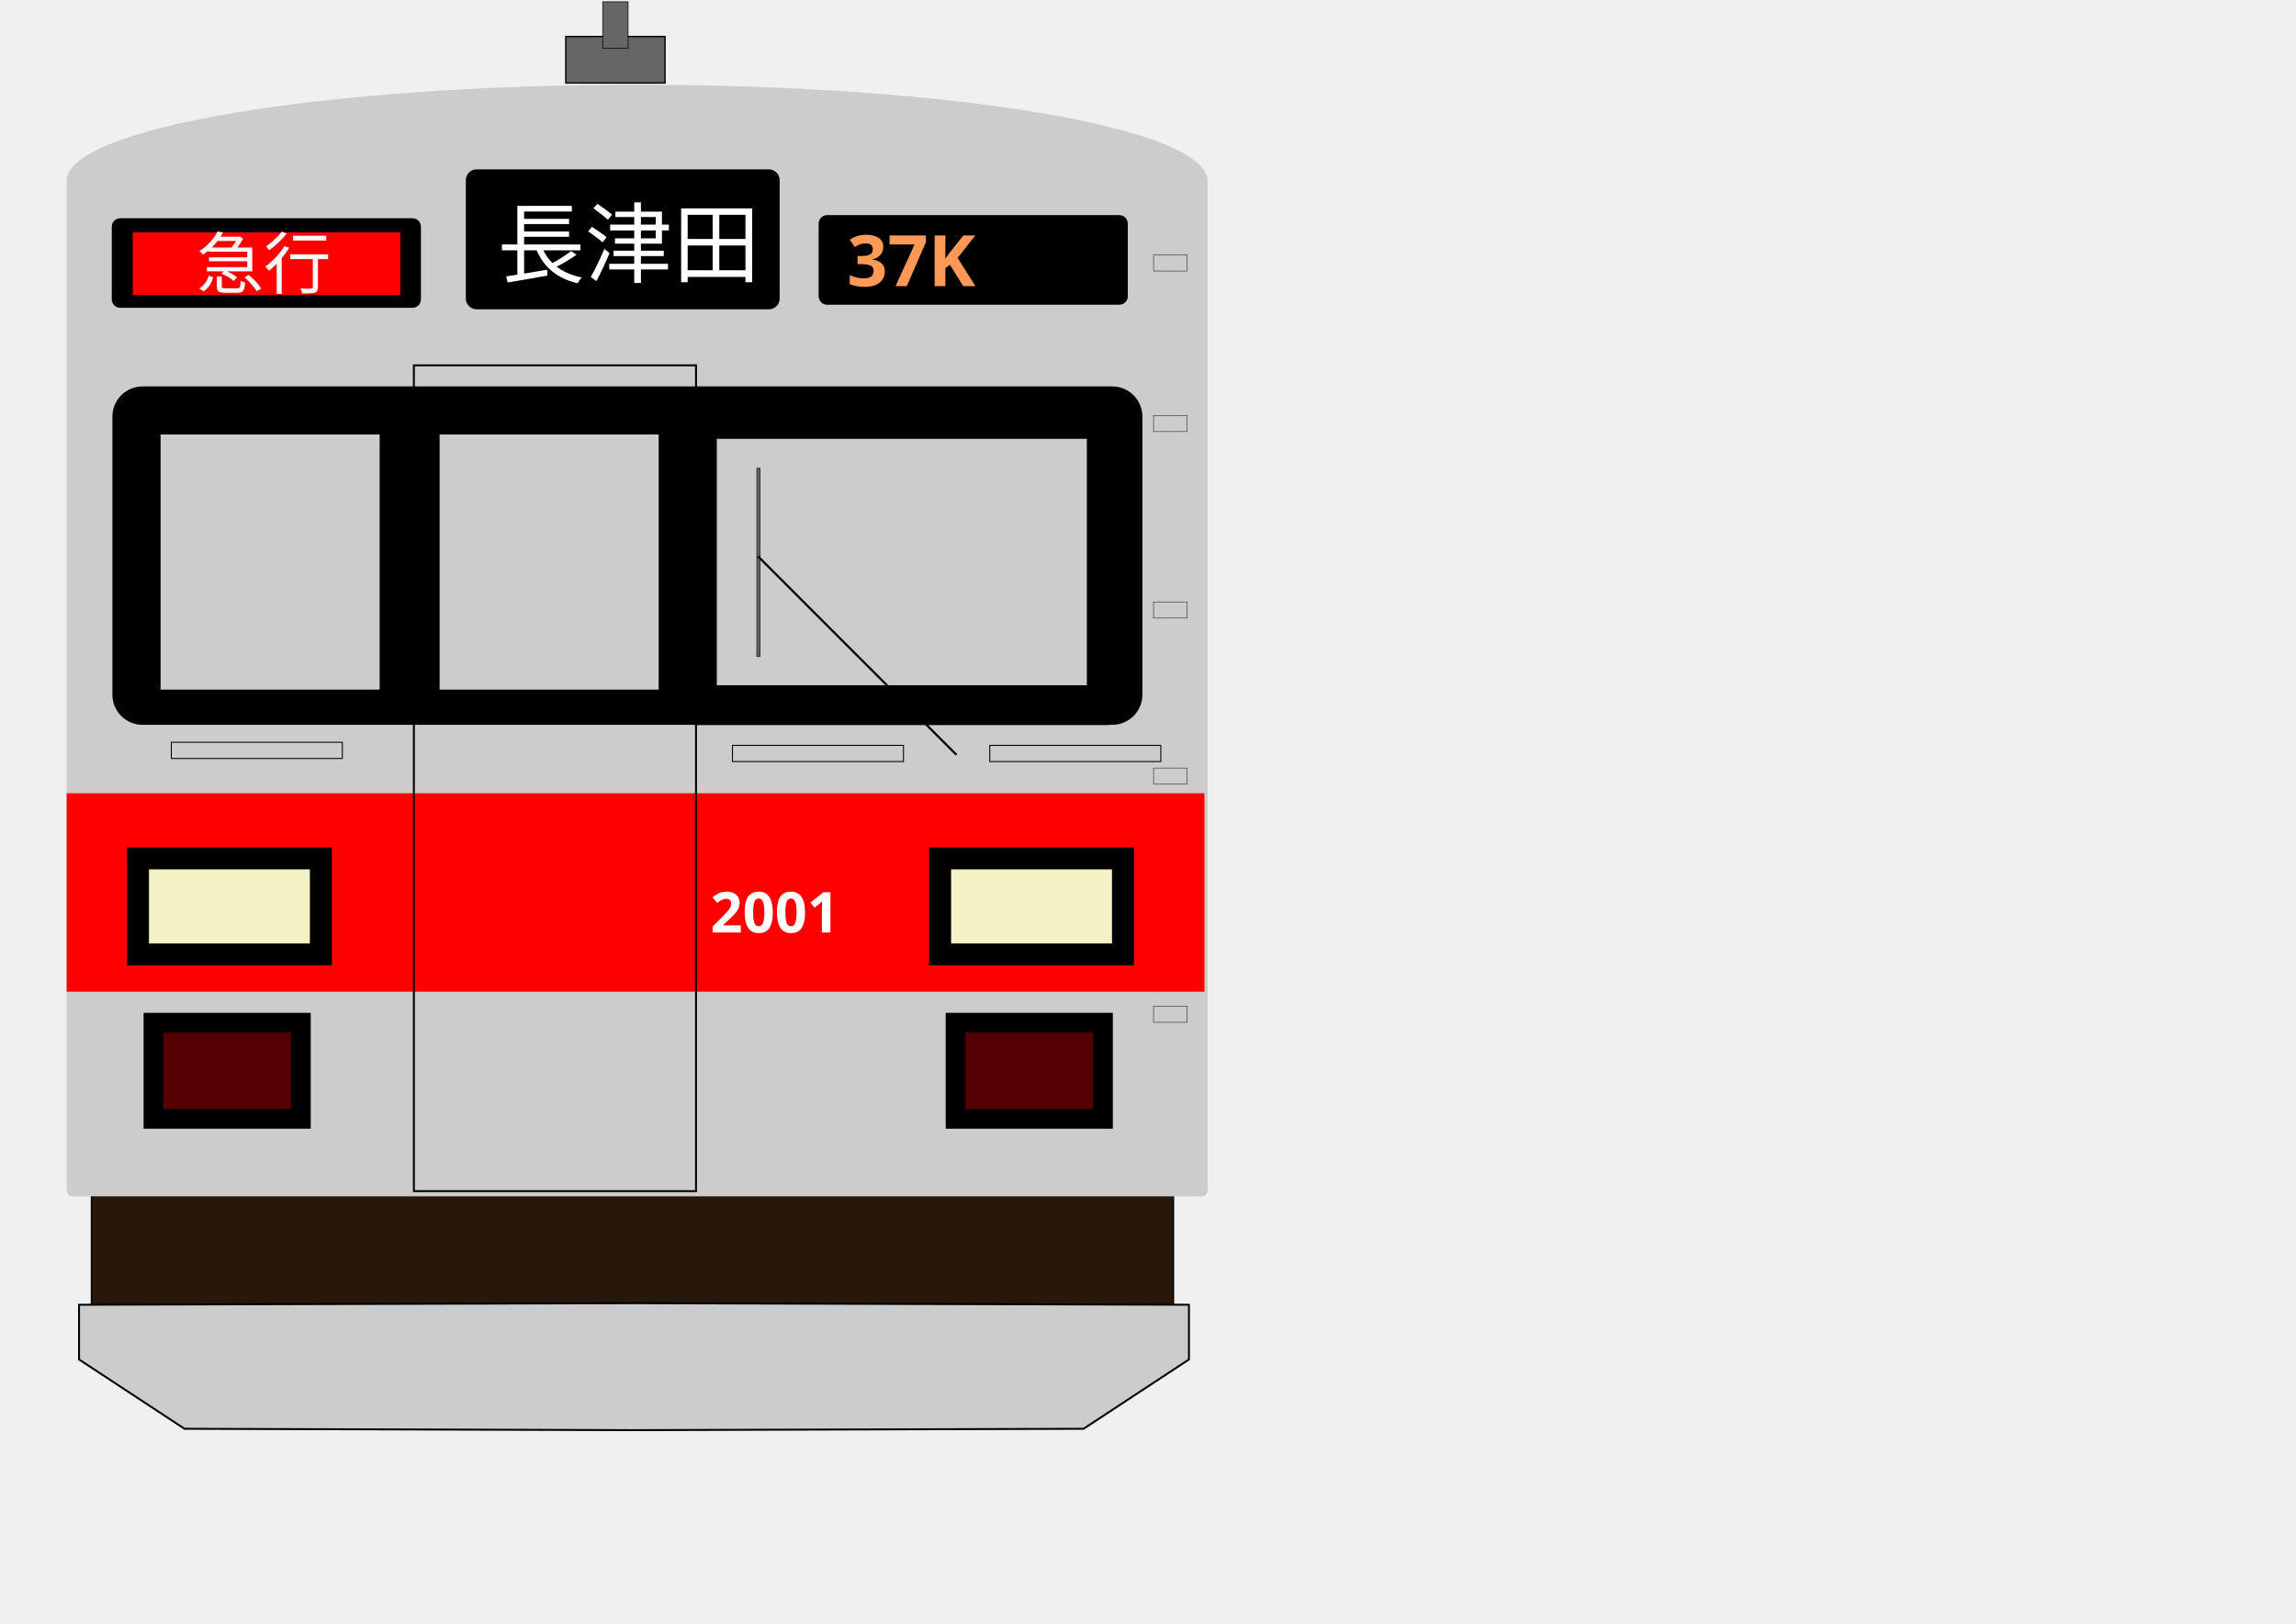
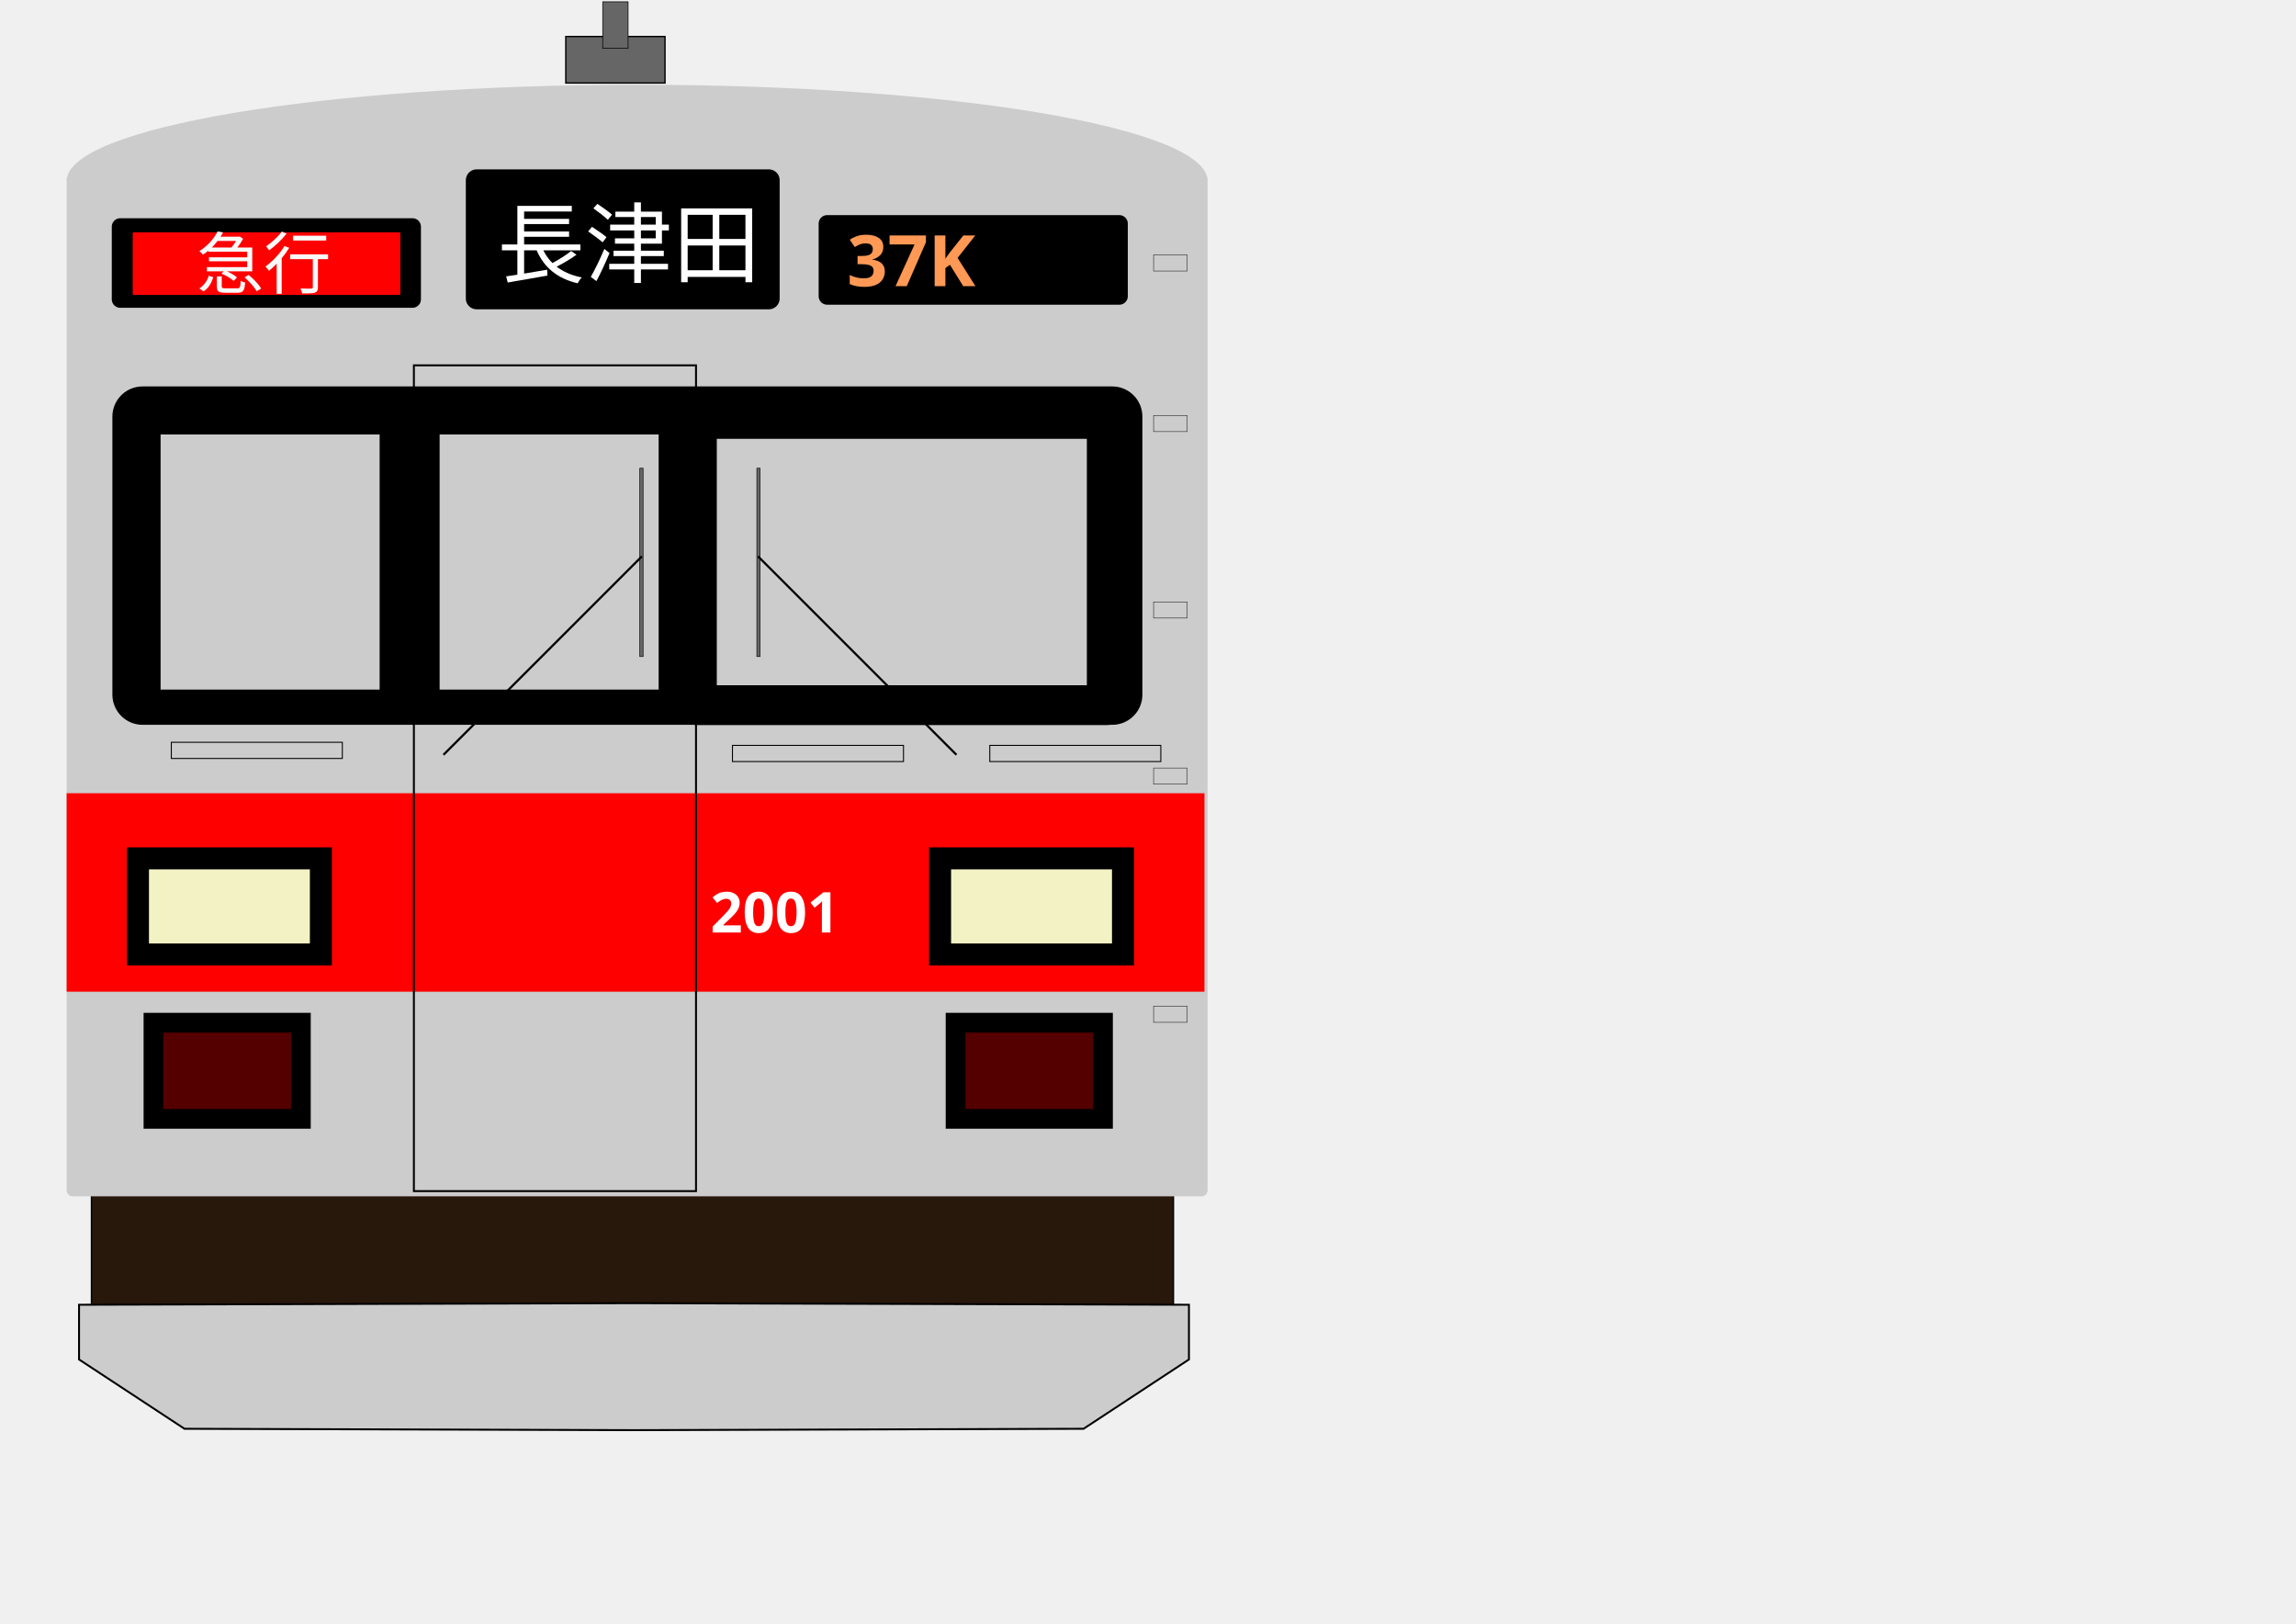
<svg xmlns="http://www.w3.org/2000/svg" width="1052.362" height="744.094" id="svg2" version="1.1">
  <defs id="defs4">
    <linearGradient id="linearGradient3838">
      <stop style="stop-color:#ff0f00;stop-opacity:0.247;" offset="0" id="stop3850" />
      <stop style="stop-color:#ff6600;stop-opacity:0;" offset="1" id="stop3842" />
    </linearGradient>
  </defs>
  <g id="layer1" transform="translate(0,-308.2683)">
    <text id="text7561" y="569.56" x="901.753" style="font-size:14.219px;font-style:normal;font-variant:normal;font-weight:normal;font-stretch:normal;text-align:start;line-height:125%;letter-spacing:0px;word-spacing:0px;writing-mode:lr-tb;text-anchor:start;fill:#000000;fill-opacity:1;stroke:none;font-family:Sans;-inkscape-font-specification:Sans" xml:space="preserve">
      <tspan y="569.56" x="901.753" style="font-size:9.953px;font-style:normal;font-variant:normal;font-weight:normal;font-stretch:normal;text-align:start;line-height:125%;writing-mode:lr-tb;text-anchor:start;fill:#f9f9f9;font-family:Sans;-inkscape-font-specification:Sans" id="tspan7563" />
    </text>
    <rect style="fill:#28170b;fill-opacity:1;stroke:#000000;stroke-width:0.619;stroke-linejoin:miter;stroke-miterlimit:4;stroke-opacity:1;stroke-dasharray:none" id="rect5054" width="495.93" height="82.418" x="41.918" y="845.082" />
    <path id="path4198" style="fill:#cccccc;fill-opacity:1" d="m 553.478,391.159 c 0,24.329 -117.062,44.051 -261.464,44.051 -144.403,0 -261.464,-19.722 -261.464,-44.051 0,-24.329 117.062,-44.051 261.464,-44.051 144.403,0 261.464,19.722 261.464,44.051 z m -520.13,-3.57 517.332,0 c 1.55,0 2.798,1.248 2.798,2.798 l 0,463.334 c 0,1.55 -1.248,2.798 -2.798,2.798 l -517.332,0 c -1.55,0 -2.798,-1.248 -2.798,-2.798 l 0,-463.334 c 0,-1.55 1.248,-2.798 2.798,-2.798 z" />
    <rect style="fill:#ff0000;fill-opacity:1;stroke:none" id="rect5019" width="521.508" height="90.944" x="30.55" y="671.789" />
    <rect style="fill:#000000;fill-opacity:1;stroke:#000000;stroke-width:7.758;stroke-linejoin:round;stroke-miterlimit:4;stroke-opacity:1;stroke-dasharray:none" id="rect4239" width="133.941" height="33.289" x="55.114" y="412.153" />
    <rect y="390.838" x="218.46" height="54.22" width="133.941" id="rect5009" style="fill:#000000;fill-opacity:1;stroke:#000000;stroke-width:9.901;stroke-linejoin:round;stroke-miterlimit:4;stroke-opacity:1;stroke-dasharray:none" />
    <rect y="410.732" x="379.103" height="33.289" width="133.941" id="rect5011" style="fill:#000000;fill-opacity:1;stroke:#000000;stroke-width:7.758;stroke-linejoin:round;stroke-miterlimit:4;stroke-opacity:1;stroke-dasharray:none" />
    <rect style="fill:#000000;fill-opacity:1;stroke:#000000;stroke-width:27.648;stroke-linejoin:round;stroke-miterlimit:4;stroke-opacity:1;stroke-dasharray:none" id="rect5013" width="444.445" height="127.417" x="65.339" y="499.182" />
    <rect style="fill:#f2f2c4;fill-opacity:1;stroke:#000000;stroke-width:10.075;stroke-linejoin:miter;stroke-miterlimit:4;stroke-opacity:1;stroke-dasharray:none" id="rect5015" width="83.839" height="44.051" x="63.233" y="701.63" />
    <rect y="776.943" x="70.338" height="44.051" width="67.562" id="rect5017" style="fill:#550000;fill-opacity:1;stroke:#000000;stroke-width:9.044;stroke-linejoin:miter;stroke-miterlimit:4;stroke-opacity:1;stroke-dasharray:none" />
    <rect y="701.63" x="430.881" height="44.051" width="83.839" id="rect5031" style="fill:#f2f2c4;fill-opacity:1;stroke:#000000;stroke-width:10.075;stroke-linejoin:miter;stroke-miterlimit:4;stroke-opacity:1;stroke-dasharray:none" />
    <rect style="fill:#550000;fill-opacity:1;stroke:#000000;stroke-width:9.044;stroke-linejoin:miter;stroke-miterlimit:4;stroke-opacity:1;stroke-dasharray:none" id="rect5033" width="67.562" height="44.051" x="437.986" y="776.943" />
    <text xml:space="preserve" style="font-size:114.833px;font-style:normal;font-weight:normal;line-height:125%;letter-spacing:0px;word-spacing:0px;fill:#000000;fill-opacity:1;stroke:none;font-family:Sans" x="325.608" y="735.617" id="text3936">
      <tspan id="tspan3938" x="325.608" y="735.617" style="font-size:25.837px;font-weight:bold;fill:#ffffff;-inkscape-font-specification:Sans Bold">2001</tspan>
    </text>
    <rect y="500.255" x="66.482" height="131.162" width="114.642" id="rect5035" style="fill:#cccccc;fill-opacity:1;stroke:#000000;stroke-width:14.247;stroke-linejoin:round;stroke-miterlimit:4;stroke-opacity:1;stroke-dasharray:none" />
    <rect style="fill:#cccccc;fill-opacity:1;stroke:#000000;stroke-width:14.247;stroke-linejoin:round;stroke-miterlimit:4;stroke-opacity:1;stroke-dasharray:none" id="rect5037" width="114.642" height="131.162" x="194.372" y="500.255" />
    <rect y="500.255" x="319.421" height="131.162" width="187.854" id="rect5039" style="fill:#cccccc;fill-opacity:1;stroke:#000000;stroke-width:18.237;stroke-linejoin:round;stroke-miterlimit:4;stroke-opacity:1;stroke-dasharray:none" />
    <rect style="fill:none;stroke:#000000;stroke-width:0.881;stroke-opacity:1" id="rect5041" width="129.311" height="378.428" x="189.702" y="475.691" />
    <rect style="fill:none;stroke:#000000;stroke-width:0.455;stroke-linejoin:miter;stroke-miterlimit:4;stroke-opacity:1;stroke-dasharray:none" id="rect5043" width="78.391" height="7.414" x="78.517" y="648.432" />
    <rect y="649.853" x="335.719" height="7.414" width="78.391" id="rect5045" style="fill:none;stroke:#000000;stroke-width:0.455;stroke-linejoin:miter;stroke-miterlimit:4;stroke-opacity:1;stroke-dasharray:none" />
    <rect style="fill:none;stroke:#000000;stroke-width:0.455;stroke-linejoin:miter;stroke-miterlimit:4;stroke-opacity:1;stroke-dasharray:none" id="rect5047" width="78.391" height="7.414" x="453.662" y="649.853" />
    <path style="fill:#cccccc;fill-opacity:1;stroke:#000000;stroke-width:0.884px;stroke-linecap:butt;stroke-linejoin:miter;stroke-opacity:1" d="m 290.59,905.476 -254.36,0.718 0,25.077 48.331,31.76 206.029,0.635 206.056,-0.635 48.304,-31.76 0,-25.077 -254.36,-0.718 z" id="path5049" />
    <rect style="fill:#666666;fill-opacity:1;stroke:#000000;stroke-width:0.619;stroke-linejoin:miter;stroke-miterlimit:4;stroke-opacity:1;stroke-dasharray:none" id="rect5056" width="45.472" height="21.315" x="259.331" y="324.995" />
    <rect y="309.087" x="276.248" height="21.315" width="11.638" id="rect5058" style="fill:#666666;fill-opacity:1;stroke:#000000;stroke-width:0.313;stroke-linejoin:miter;stroke-miterlimit:4;stroke-opacity:1;stroke-dasharray:none" />
    <rect style="fill:#ff0000;fill-opacity:1;stroke-width:3;stroke-miterlimit:4;stroke-dasharray:none;stroke:#000000;stroke-opacity:1" id="kind_bg" width="125.641" height="31.677" x="59.328" y="413.236" ry="1.92" />
    <text xml:space="preserve" style="font-size:40.191px;font-style:normal;font-variant:normal;font-weight:normal;font-stretch:normal;text-align:start;line-height:125%;letter-spacing:0px;word-spacing:0px;writing-mode:lr-tb;text-anchor:start;fill:#000000;fill-opacity:1;stroke:none;font-family:Sans;-inkscape-font-specification:Sans" x="227.928" y="434.762" id="dest_string">
      <tspan id="tspan3968" style="fill:#ffffff" x="227.928" y="434.762">長津田</tspan>
    </text>
    <text xml:space="preserve" style="font-size:44.096px;font-style:normal;font-variant:normal;font-weight:normal;font-stretch:normal;text-align:start;line-height:125%;letter-spacing:0px;word-spacing:0px;writing-mode:lr-tb;text-anchor:start;fill:#000000;fill-opacity:1;stroke:none;font-family:Sans;-inkscape-font-specification:Sans" x="90.032" y="440.363" id="kind_string">
      <tspan id="tspan3958" style="font-size:30.867px;font-style:normal;font-variant:normal;font-weight:normal;font-stretch:normal;text-align:start;line-height:125%;writing-mode:lr-tb;text-anchor:start;fill:#f9f9f9;font-family:Sans;-inkscape-font-specification:Sans" x="90.032" y="440.363">急行</tspan>
    </text>
    <text id="train_number" y="439.406" x="388.238" style="font-size:144.658px;font-style:normal;font-weight:normal;line-height:125%;letter-spacing:0px;word-spacing:0px;fill:#000000;fill-opacity:1;stroke:none;font-family:Sans" xml:space="preserve">
      <tspan style="font-size:32.548px;font-weight:bold;fill:#ff9955;-inkscape-font-specification:Sans Bold" y="439.406" x="388.238" id="tspan3972">37K</tspan>
    </text>
    <rect style="fill:#666666;fill-opacity:1;stroke:#000000;stroke-width:0.279;stroke-linejoin:miter;stroke-miterlimit:4;stroke-opacity:1;stroke-dasharray:none" id="wiper" width="1.488" height="86.289" x="346.895" y="522.855" />
    <rect y="425.056" x="528.74" height="7.414" width="15.369" id="rect5066" style="fill:none;stroke:#000000;stroke-width:0.202;stroke-linejoin:miter;stroke-miterlimit:4;stroke-opacity:1;stroke-dasharray:none" />
    <rect style="fill:none;stroke:#000000;stroke-width:0.202;stroke-linejoin:miter;stroke-miterlimit:4;stroke-opacity:1;stroke-dasharray:none" id="rect5068" width="15.369" height="7.414" x="528.74" y="498.652" />
    <rect style="fill:none;stroke:#000000;stroke-width:0.202;stroke-linejoin:miter;stroke-miterlimit:4;stroke-opacity:1;stroke-dasharray:none" id="rect5070" width="15.369" height="7.414" x="528.74" y="584.091" />
    <rect y="660.224" x="528.74" height="7.414" width="15.369" id="rect5072" style="fill:none;stroke:#000000;stroke-width:0.202;stroke-linejoin:miter;stroke-miterlimit:4;stroke-opacity:1;stroke-dasharray:none" />
    <rect style="fill:none;stroke:#000000;stroke-width:0.202;stroke-linejoin:miter;stroke-miterlimit:4;stroke-opacity:1;stroke-dasharray:none" id="rect5074" width="15.369" height="7.414" x="528.74" y="769.349" />
    <path style="fill:none;stroke:#000000;stroke-width:1px;stroke-linecap:butt;stroke-linejoin:miter;stroke-opacity:1" d="M 438.389,345.907 347.457,254.975" id="wiper_rotate" transform="translate(0,308.2683)" />
+     <rect y="522.855" x="-294.749" height="86.289" width="1.488" id="rect3025" style="fill:#666666;fill-opacity:1;stroke:#000000;stroke-width:0.279;stroke-linejoin:miter;stroke-miterlimit:4;stroke-opacity:1;stroke-dasharray:none" transform="scale(-1,1)" />
+     <path id="path3027" d="m 203.256,654.175 90.932,-90.932" style="fill:none;stroke:#000000;stroke-width:1px;stroke-linecap:butt;stroke-linejoin:miter;stroke-opacity:1" />
  </g>
</svg>
